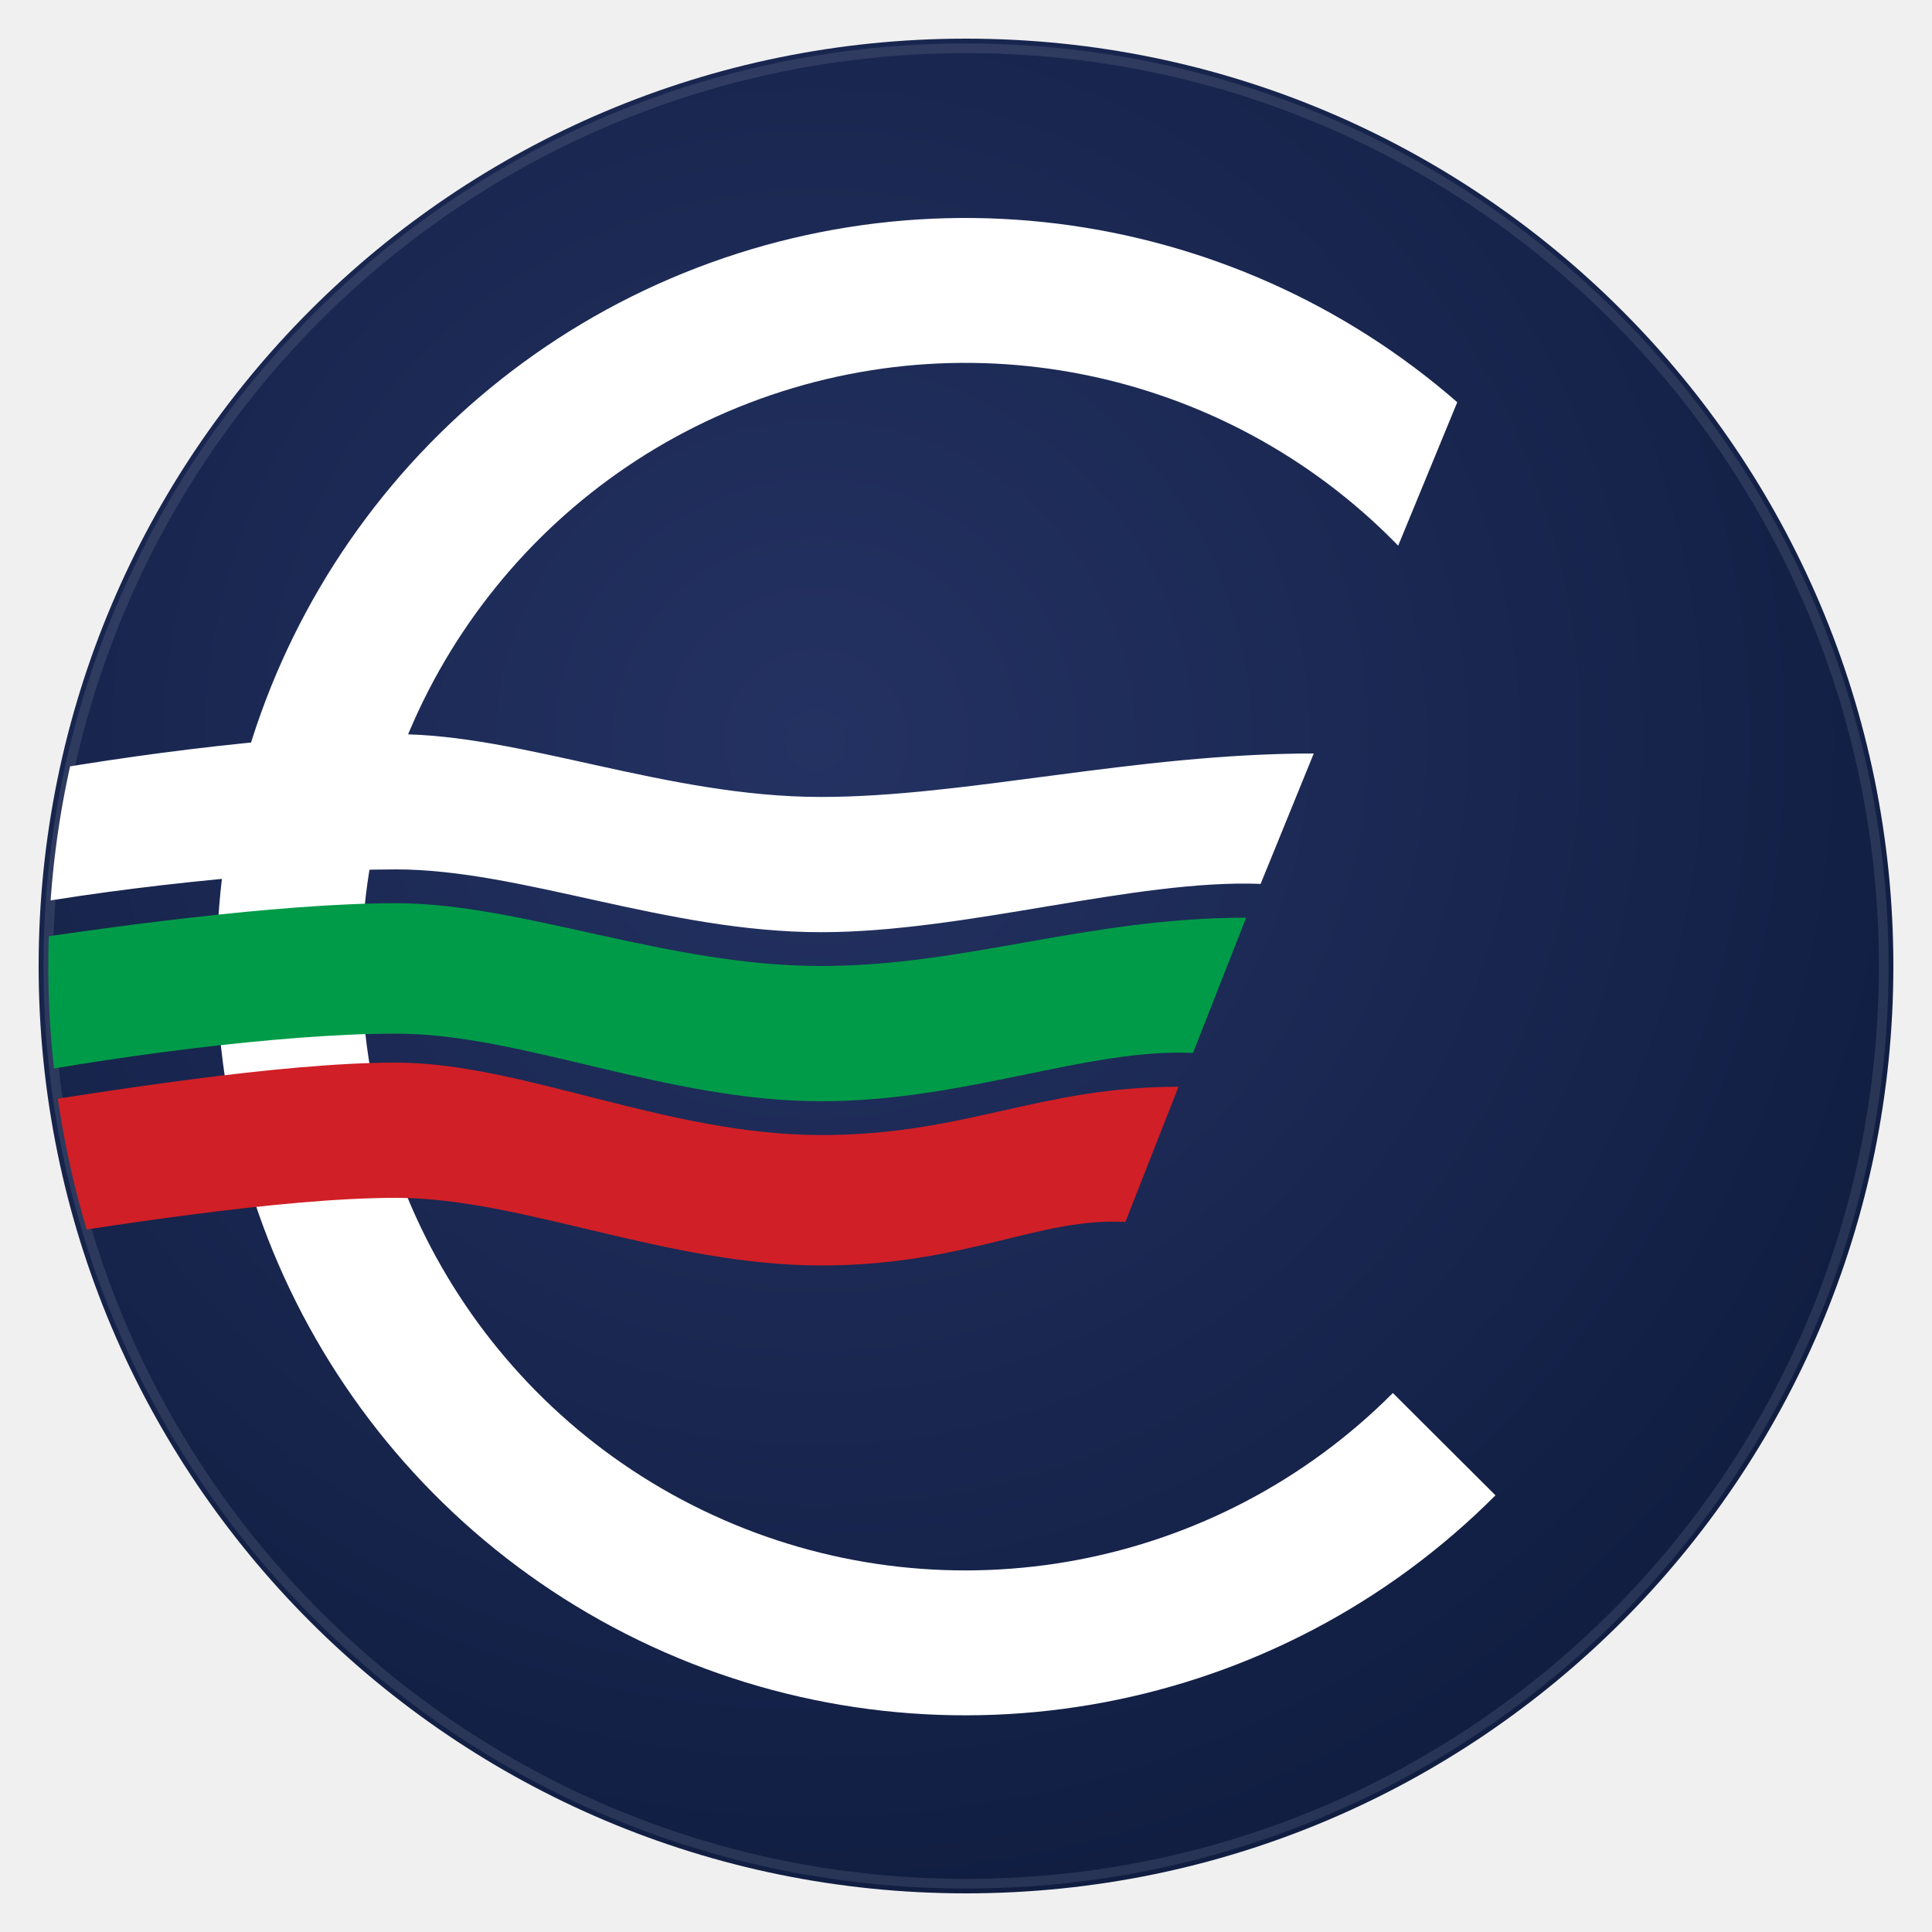
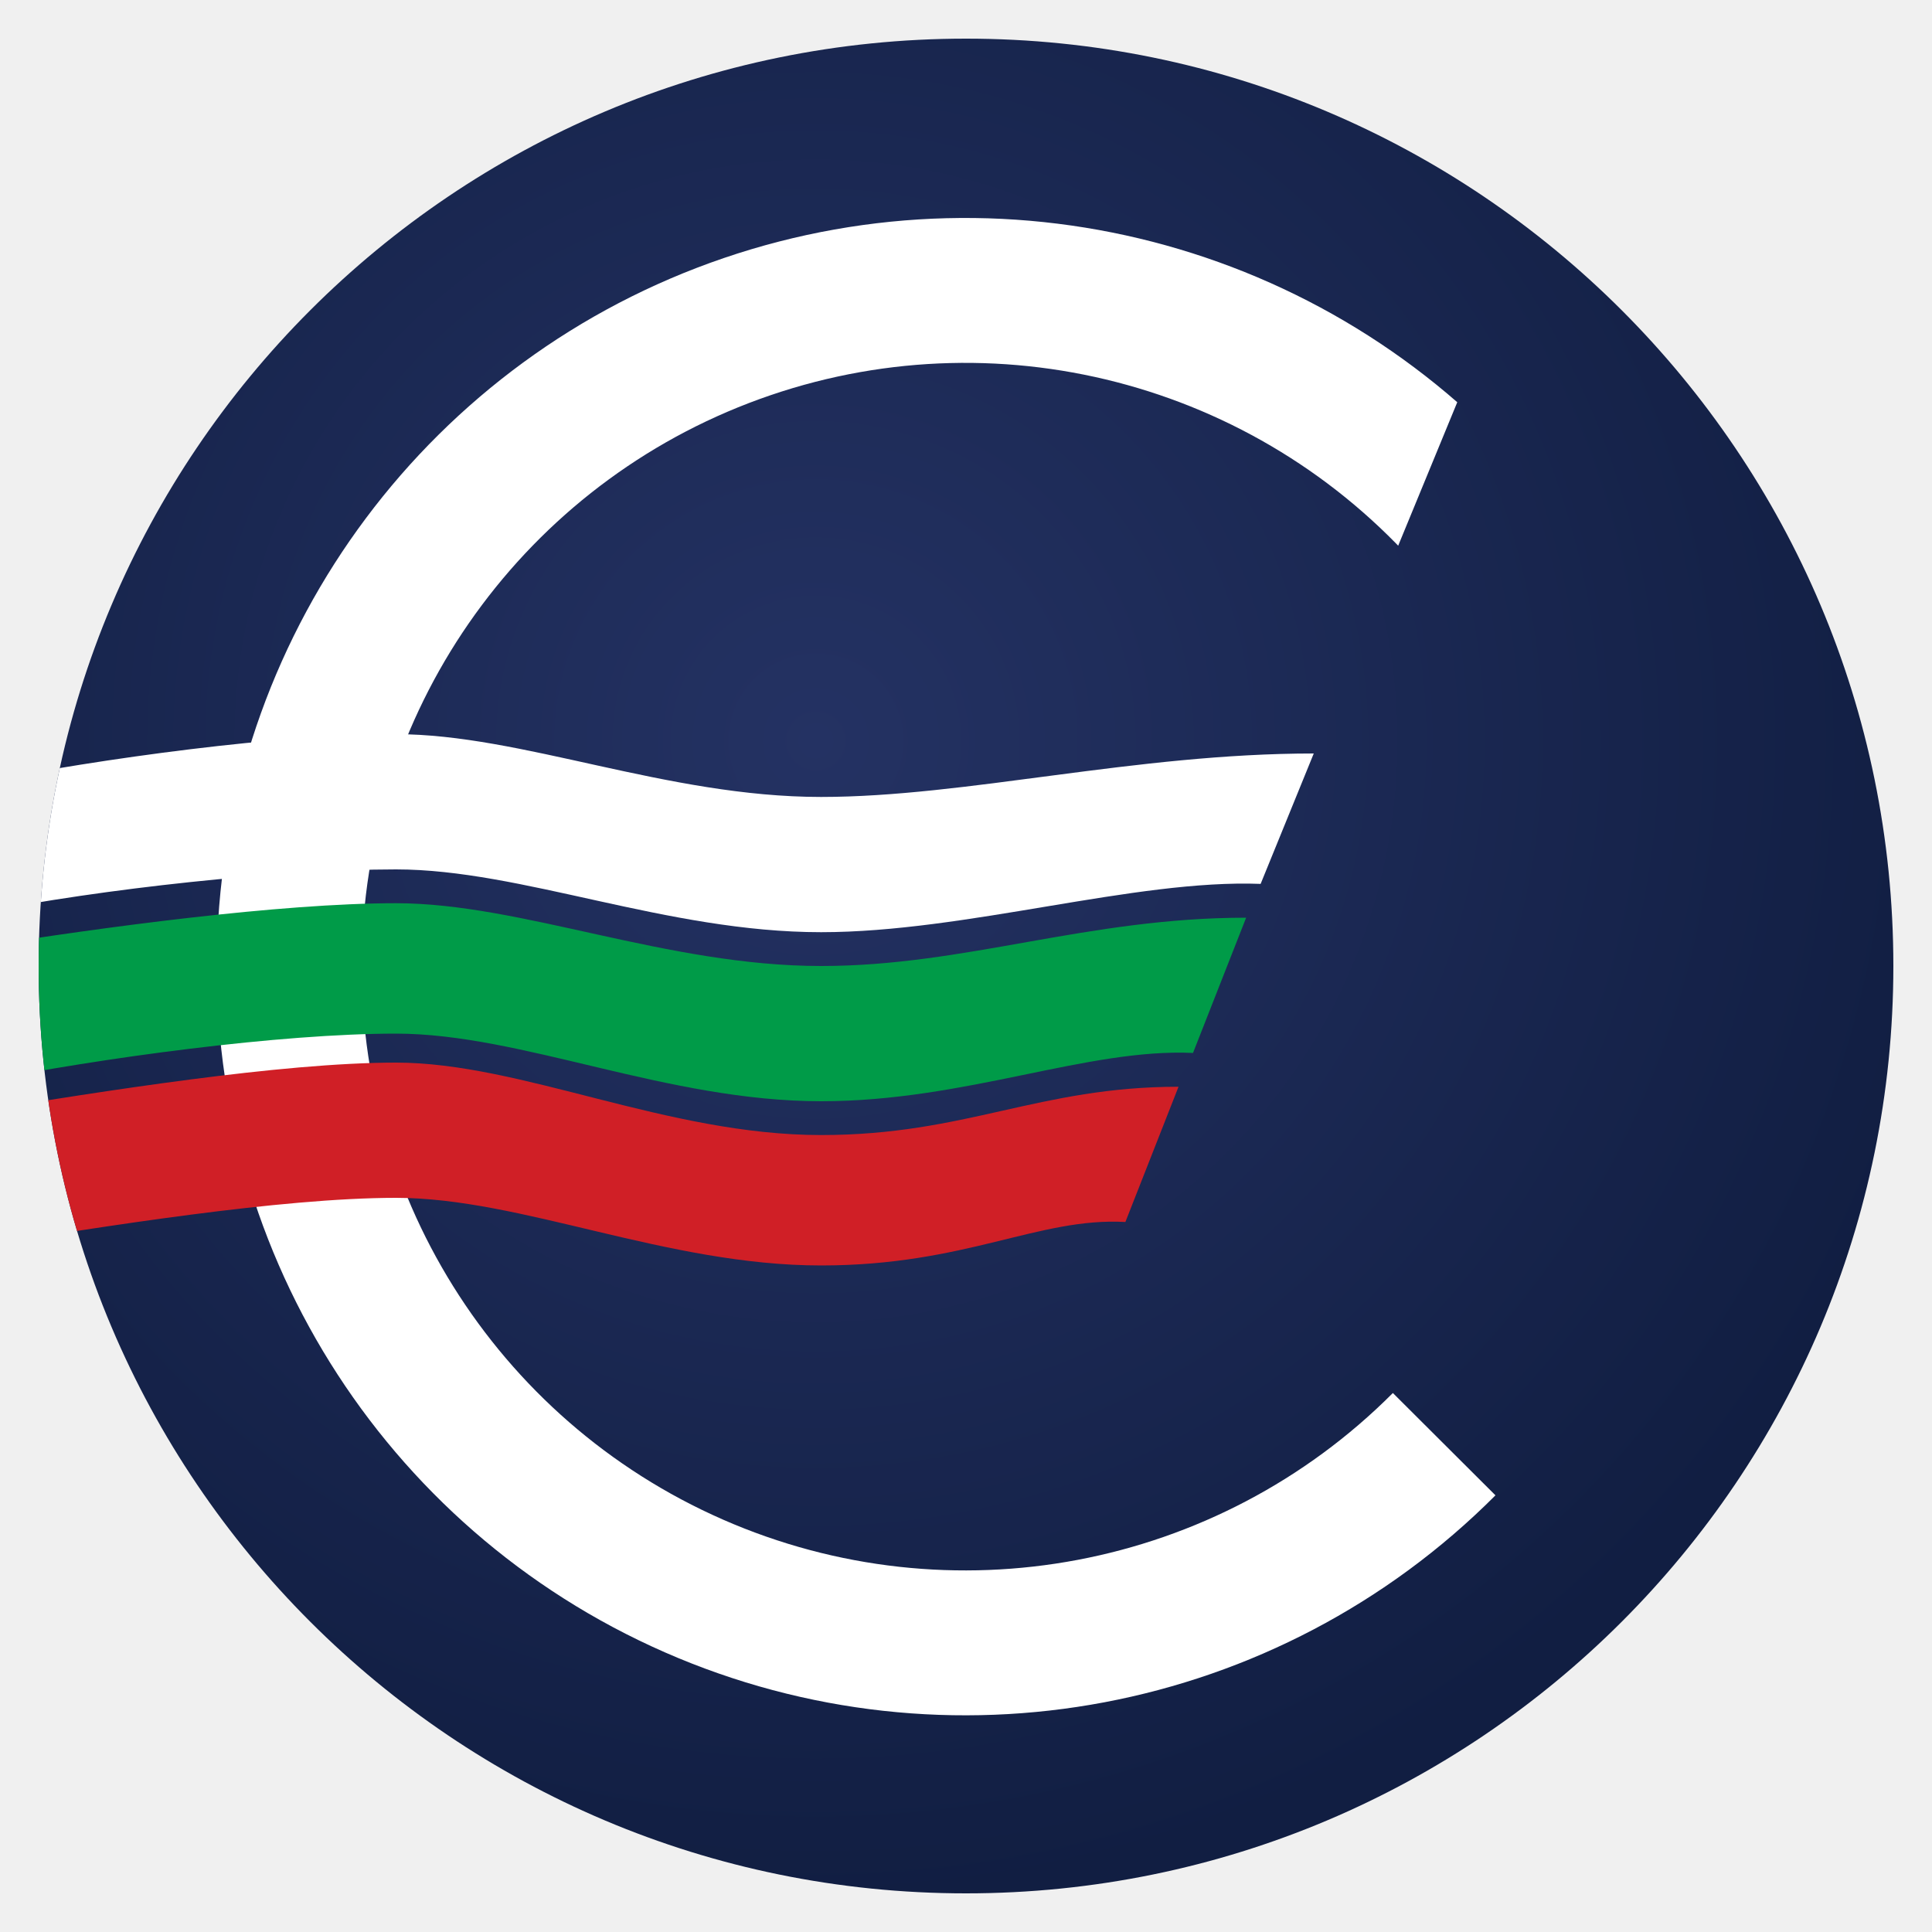
- <svg xmlns="http://www.w3.org/2000/svg" viewBox="0 0 400 400" width="400" height="400" role="img" aria-label="BulPay logo">
+ <svg xmlns="http://www.w3.org/2000/svg" viewBox="0 0 400 400" width="400" height="400" role="img" aria-label="BulPay logo" style="background-color:transparent">
  <defs>
    <clipPath id="bgClip">
-       <circle cx="200" cy="200" r="190" />
+       <circle cx="200" cy="200" r="192" />
    </clipPath>
    <clipPath id="diagonalClip">
      <polygon points="0,0 336,0 273,153 400,153 400,400 0,400" />
    </clipPath>
    <radialGradient id="bgGrad" cx="42%" cy="38%" r="62%">
      <stop offset="0%" stop-color="#243263" />
      <stop offset="100%" stop-color="#111e42" />
    </radialGradient>
  </defs>
  <circle cx="200" cy="200" r="192" fill="url(#bgGrad)" />
-   <circle cx="200" cy="200" r="190" fill="none" stroke="rgba(255,255,255,0.10)" stroke-width="2" />
  <g clip-path="url(#diagonalClip)">
    <path d="M 299,299 A 140,140 0 1,1 307,110" fill="none" stroke="#FFFFFF" stroke-width="30" stroke-linecap="butt" clip-path="url(#bgClip)" />
  </g>
  <path d="M -4,162 C 21,157 58,152 82,152            C 108,152 138,165 170,165            C 200,165 235,156 272,156            L 261,183            C 235,182 200,193 170,193            C 138,193 108,180 82,180            C 58,180 21,184 -4,189 Z" fill="#FFFFFF" clip-path="url(#bgClip)" />
  <path d="M -4,196 C 21,192 58,187 82,187            C 108,187 138,200 170,200            C 200,200 225,190 258,190            L 247,218            C 225,217 200,228 170,228            C 138,228 108,214 82,214            C 58,214 21,219 -4,224 Z" fill="#009B48" clip-path="url(#bgClip)" />
  <path d="M -4,230 C 21,226 58,220 82,220            C 108,220 138,235 170,235            C 200,235 215,225 244,225            L 233,253            C 215,252 200,262 170,262            C 138,262 108,248 82,248            C 58,248 21,254 -4,258 Z" fill="#D01F26" clip-path="url(#bgClip)" />
</svg>
